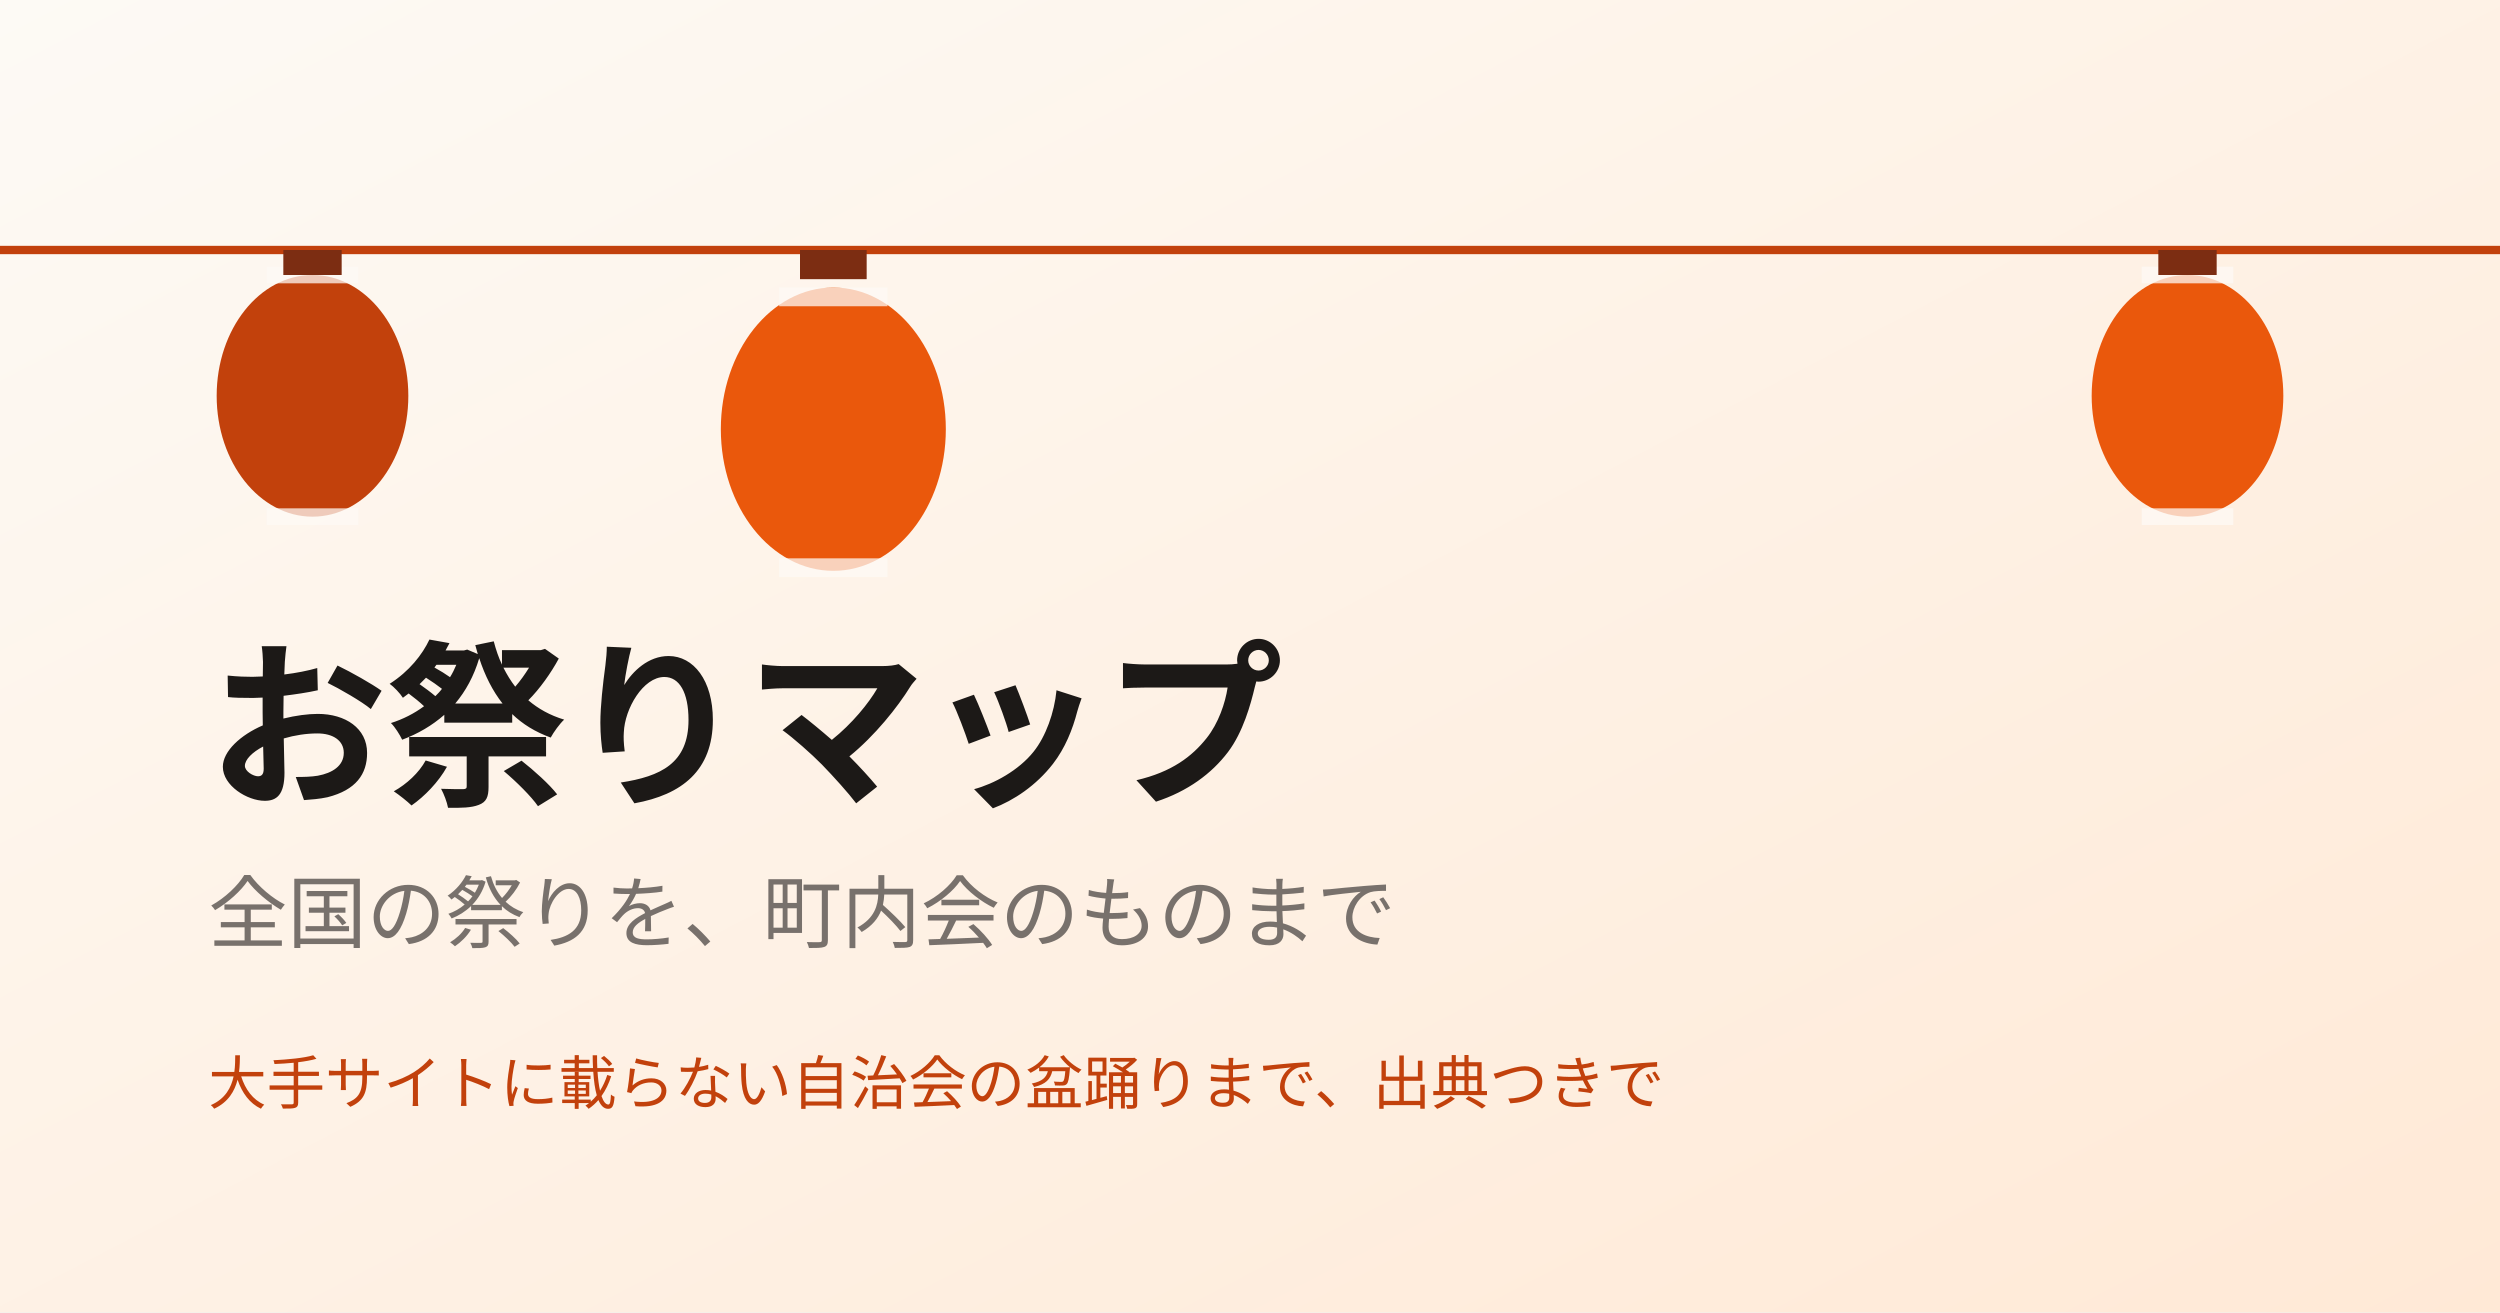
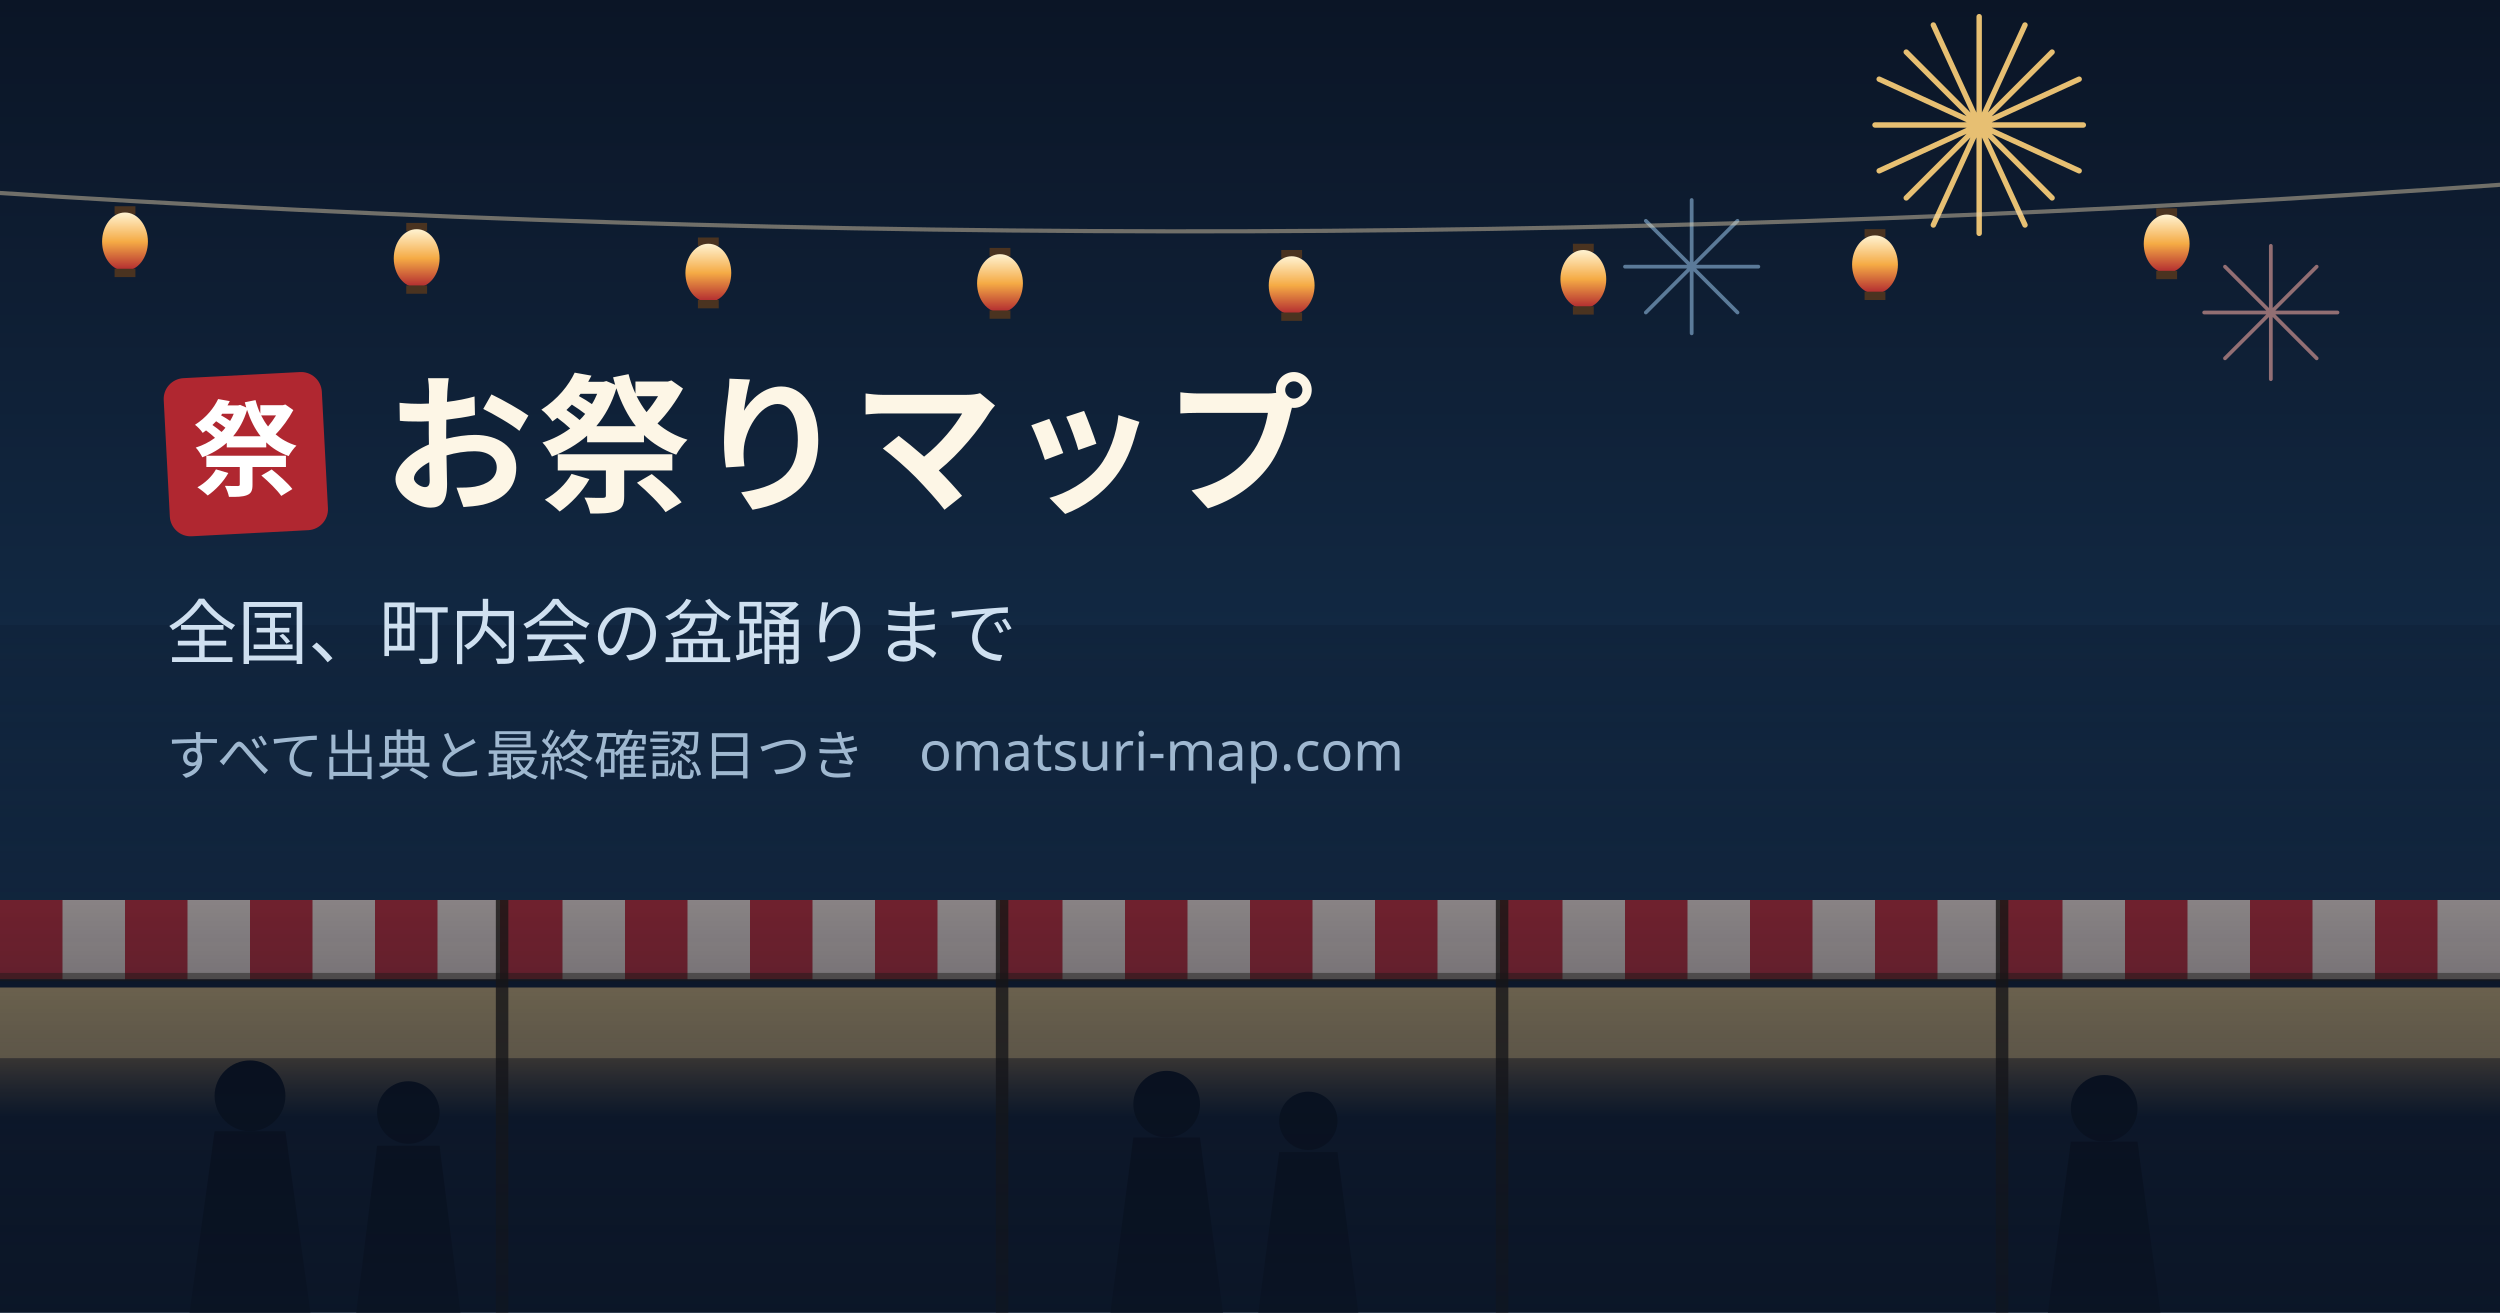
<svg xmlns="http://www.w3.org/2000/svg" width="1200" height="630" viewBox="0 0 1200 630">
  <defs>
-     <linearGradient id="bg" x1="0" y1="0" x2="1" y2="1">
-       <stop offset="0" stop-color="#fdfaf5" />
-       <stop offset="1" stop-color="#ffe9d6" />
+     <linearGradient id="sky" x1="0" y1="0" x2="0" y2="1">
+       <stop offset="0" stop-color="#0b1526" />
+       <stop offset=".58" stop-color="#132c48" />
+       <stop offset="1" stop-color="#1d3f63" />
+     </linearGradient>
+     <linearGradient id="lan" x1="0" y1="0" x2="0" y2="1">
+       <stop offset="0" stop-color="#fff3d2" />
+       <stop offset=".5" stop-color="#f5ab45" />
+       <stop offset="1" stop-color="#b02730" />
+     </linearGradient>
+     <linearGradient id="glow" x1="0" y1="0" x2="0" y2="1">
+       <stop offset="0" stop-color="#ffbe63" stop-opacity=".45" />
+       <stop offset="1" stop-color="#ffbe63" stop-opacity="0" />
+     </linearGradient>
+     <linearGradient id="scrim" x1="0" y1="0" x2="0" y2="1">
+       <stop offset="0" stop-color="#0b1526" stop-opacity=".2" />
+       <stop offset="1" stop-color="#0b1526" stop-opacity=".85" />
    </linearGradient>
  </defs>
-   <rect width="1200" height="630" fill="url(#bg)" />
+   <rect width="1200" height="630" fill="url(#sky)" />
+   <g stroke="#ffd27a" stroke-width="2.6" stroke-linecap="round" opacity=".9" fill="none">
+     <path d="M950 60L950 8M950 60L985 25M950 60L1000 60M950 60L985 95M950 60L950 112M950 60L915 95M950 60L900 60M950 60L915 25M950 60L972 12M950 60L998 38M950 60L998 82M950 60L972 108M950 60L928 108M950 60L902 82M950 60L902 38M950 60L928 12" />
+   </g>
+   <g stroke="#ffb0a8" stroke-width="1.8" stroke-linecap="round" opacity=".55" fill="none">
+     <path d="M1090 150L1090 118M1090 150L1112 128M1090 150L1122 150M1090 150L1112 172M1090 150L1090 182M1090 150L1068 172M1090 150L1058 150M1090 150L1068 128" />
+   </g>
+   <g stroke="#a8d8ff" stroke-width="1.8" stroke-linecap="round" opacity=".5" fill="none">
+     <path d="M812 128L812 96M812 128L834 106M812 128L844 128M812 128L834 150M812 128L812 160M812 128L790 150M812 128L780 128M812 128L790 106" />
+   </g>
+   <path d="M-10 92 Q600 132 1210 88" stroke="#e8d5b0" stroke-width="2" fill="none" opacity=".45" />
  <g>
-     <line x1="0" y1="120" x2="1200" y2="120" stroke="#c2410c" stroke-width="4" />
-     <g transform="translate(150 120)">
-       <ellipse cx="0" cy="70" rx="46" ry="58" fill="#c2410c" />
-       <rect x="-22" y="8" width="44" height="8" fill="#fdfaf5" opacity=".75" />
-       <rect x="-22" y="124" width="44" height="8" fill="#fdfaf5" opacity=".75" />
-       <rect x="-14" y="0" width="28" height="12" fill="#7c2d12" />
+     <g transform="translate(60,116)">
+       <rect x="-5" y="-17" width="10" height="4" fill="#4a3320" />
+       <ellipse rx="11" ry="14" fill="url(#lan)" />
+       <rect x="-5" y="13" width="10" height="4" fill="#4a3320" />
    </g>
-     <g transform="translate(400 120)">
-       <ellipse cx="0" cy="86" rx="54" ry="68" fill="#ea580c" />
-       <rect x="-26" y="18" width="52" height="9" fill="#fdfaf5" opacity=".75" />
-       <rect x="-26" y="148" width="52" height="9" fill="#fdfaf5" opacity=".75" />
-       <rect x="-16" y="0" width="32" height="14" fill="#7c2d12" />
+     <g transform="translate(200,124)">
+       <rect x="-5" y="-17" width="10" height="4" fill="#4a3320" />
+       <ellipse rx="11" ry="14" fill="url(#lan)" />
+       <rect x="-5" y="13" width="10" height="4" fill="#4a3320" />
    </g>
-     <g transform="translate(1050 120)">
-       <ellipse cx="0" cy="70" rx="46" ry="58" fill="#ea580c" />
-       <rect x="-22" y="8" width="44" height="8" fill="#fdfaf5" opacity=".75" />
-       <rect x="-22" y="124" width="44" height="8" fill="#fdfaf5" opacity=".75" />
-       <rect x="-14" y="0" width="28" height="12" fill="#7c2d12" />
+     <g transform="translate(340,131)">
+       <rect x="-5" y="-17" width="10" height="4" fill="#4a3320" />
+       <ellipse rx="11" ry="14" fill="url(#lan)" />
+       <rect x="-5" y="13" width="10" height="4" fill="#4a3320" />
+     </g>
+     <g transform="translate(480,136)">
+       <rect x="-5" y="-17" width="10" height="4" fill="#4a3320" />
+       <ellipse rx="11" ry="14" fill="url(#lan)" />
+       <rect x="-5" y="13" width="10" height="4" fill="#4a3320" />
+     </g>
+     <g transform="translate(620,137)">
+       <rect x="-5" y="-17" width="10" height="4" fill="#4a3320" />
+       <ellipse rx="11" ry="14" fill="url(#lan)" />
+       <rect x="-5" y="13" width="10" height="4" fill="#4a3320" />
+     </g>
+     <g transform="translate(760,134)">
+       <rect x="-5" y="-17" width="10" height="4" fill="#4a3320" />
+       <ellipse rx="11" ry="14" fill="url(#lan)" />
+       <rect x="-5" y="13" width="10" height="4" fill="#4a3320" />
+     </g>
+     <g transform="translate(900,127)">
+       <rect x="-5" y="-17" width="10" height="4" fill="#4a3320" />
+       <ellipse rx="11" ry="14" fill="url(#lan)" />
+       <rect x="-5" y="13" width="10" height="4" fill="#4a3320" />
+     </g>
+     <g transform="translate(1040,117)">
+       <rect x="-5" y="-17" width="10" height="4" fill="#4a3320" />
+       <ellipse rx="11" ry="14" fill="url(#lan)" />
+       <rect x="-5" y="13" width="10" height="4" fill="#4a3320" />
    </g>
  </g>
-   <text x="100" y="380" font-family="'Hiragino Sans','Noto Sans JP',sans-serif" font-size="86" font-weight="700" fill="#1c1917">お祭りマップ</text>
-   <text x="100" y="452" font-family="'Hiragino Sans','Noto Sans JP',sans-serif" font-size="38" fill="#78716c">全国の祭りを、町内会のものまで</text>
-   <text x="100" y="530" font-family="'Hiragino Sans','Noto Sans JP',sans-serif" font-size="28" fill="#c2410c">大手サイトに載らない自治会の盆踊りまで、出典つきで</text>
+   <g>
+     <rect x="0" y="470" width="1200" height="160" fill="#0f1c30" />
+     <rect x="0" y="474" width="1200" height="34" fill="#ffd68a" opacity=".85" />
+     <rect x="0" y="508" width="1200" height="28" fill="url(#glow)" />
+     <rect x="0" y="432" width="1200" height="38" fill="#c62b34" />
+     <g fill="#f7f0e2" opacity=".92">
+       <rect x="30" y="432" width="30" height="38" />
+       <rect x="90" y="432" width="30" height="38" />
+       <rect x="150" y="432" width="30" height="38" />
+       <rect x="210" y="432" width="30" height="38" />
+       <rect x="270" y="432" width="30" height="38" />
+       <rect x="330" y="432" width="30" height="38" />
+       <rect x="390" y="432" width="30" height="38" />
+       <rect x="450" y="432" width="30" height="38" />
+       <rect x="510" y="432" width="30" height="38" />
+       <rect x="570" y="432" width="30" height="38" />
+       <rect x="630" y="432" width="30" height="38" />
+       <rect x="690" y="432" width="30" height="38" />
+       <rect x="750" y="432" width="30" height="38" />
+       <rect x="810" y="432" width="30" height="38" />
+       <rect x="870" y="432" width="30" height="38" />
+       <rect x="930" y="432" width="30" height="38" />
+       <rect x="990" y="432" width="30" height="38" />
+       <rect x="1050" y="432" width="30" height="38" />
+       <rect x="1110" y="432" width="30" height="38" />
+       <rect x="1170" y="432" width="30" height="38" />
+     </g>
+     <rect x="0" y="467" width="1200" height="4" fill="#2a1c05" opacity=".45" />
+     <g fill="#241606" opacity=".8">
+       <rect x="238" y="432" width="6" height="198" />
+       <rect x="478" y="432" width="6" height="198" />
+       <rect x="718" y="432" width="6" height="198" />
+       <rect x="958" y="432" width="6" height="198" />
+     </g>
+   </g>
+   <g fill="#050b16">
+     <g transform="translate(120,630)">
+       <circle cy="-104" r="17" />
+       <path d="M-17 -87h34l12 87h-58z" />
+     </g>
+     <g transform="translate(196,630)">
+       <circle cy="-96" r="15" />
+       <path d="M-15 -80h30l10 80h-50z" />
+     </g>
+     <g transform="translate(560,630)">
+       <circle cy="-100" r="16" />
+       <path d="M-16 -84h32l11 84h-54z" />
+     </g>
+     <g transform="translate(628,630)">
+       <circle cy="-92" r="14" />
+       <path d="M-14 -77h28l10 77h-48z" />
+     </g>
+     <g transform="translate(1010,630)">
+       <circle cy="-98" r="16" />
+       <path d="M-16 -82h32l11 82h-54z" />
+     </g>
+   </g>
+   <rect x="0" y="300" width="1200" height="330" fill="url(#scrim)" />
+   <g transform="translate(80,236)">
+     <rect x="0" y="-56" width="76" height="76" rx="10" fill="#b02730" transform="rotate(-3 38 -18)" />
+     <text x="38" y="-2" text-anchor="middle" font-family="Hiragino Sans, Noto Sans JP, Yu Gothic, Meiryo, sans-serif" font-size="50" font-weight="700" fill="#fff">祭</text>
+     <text x="104" y="4" font-family="Hiragino Sans, Noto Sans JP, Yu Gothic, Meiryo, sans-serif" font-size="72" font-weight="800" fill="#fdf6e6" letter-spacing="3">お祭りマップ</text>
+   </g>
+   <text x="80" y="316" font-family="Hiragino Sans, Noto Sans JP, Yu Gothic, Meiryo, sans-serif" font-size="34" fill="#cfe0f0">全国、町内会の盆踊りまで</text>
+   <text x="80" y="372" font-family="Hiragino Sans, Noto Sans JP, Yu Gothic, Meiryo, sans-serif" font-size="26" fill="#9fb8d0">すべて出典と最終確認日つき　omatsuri-map.com</text>
</svg>
